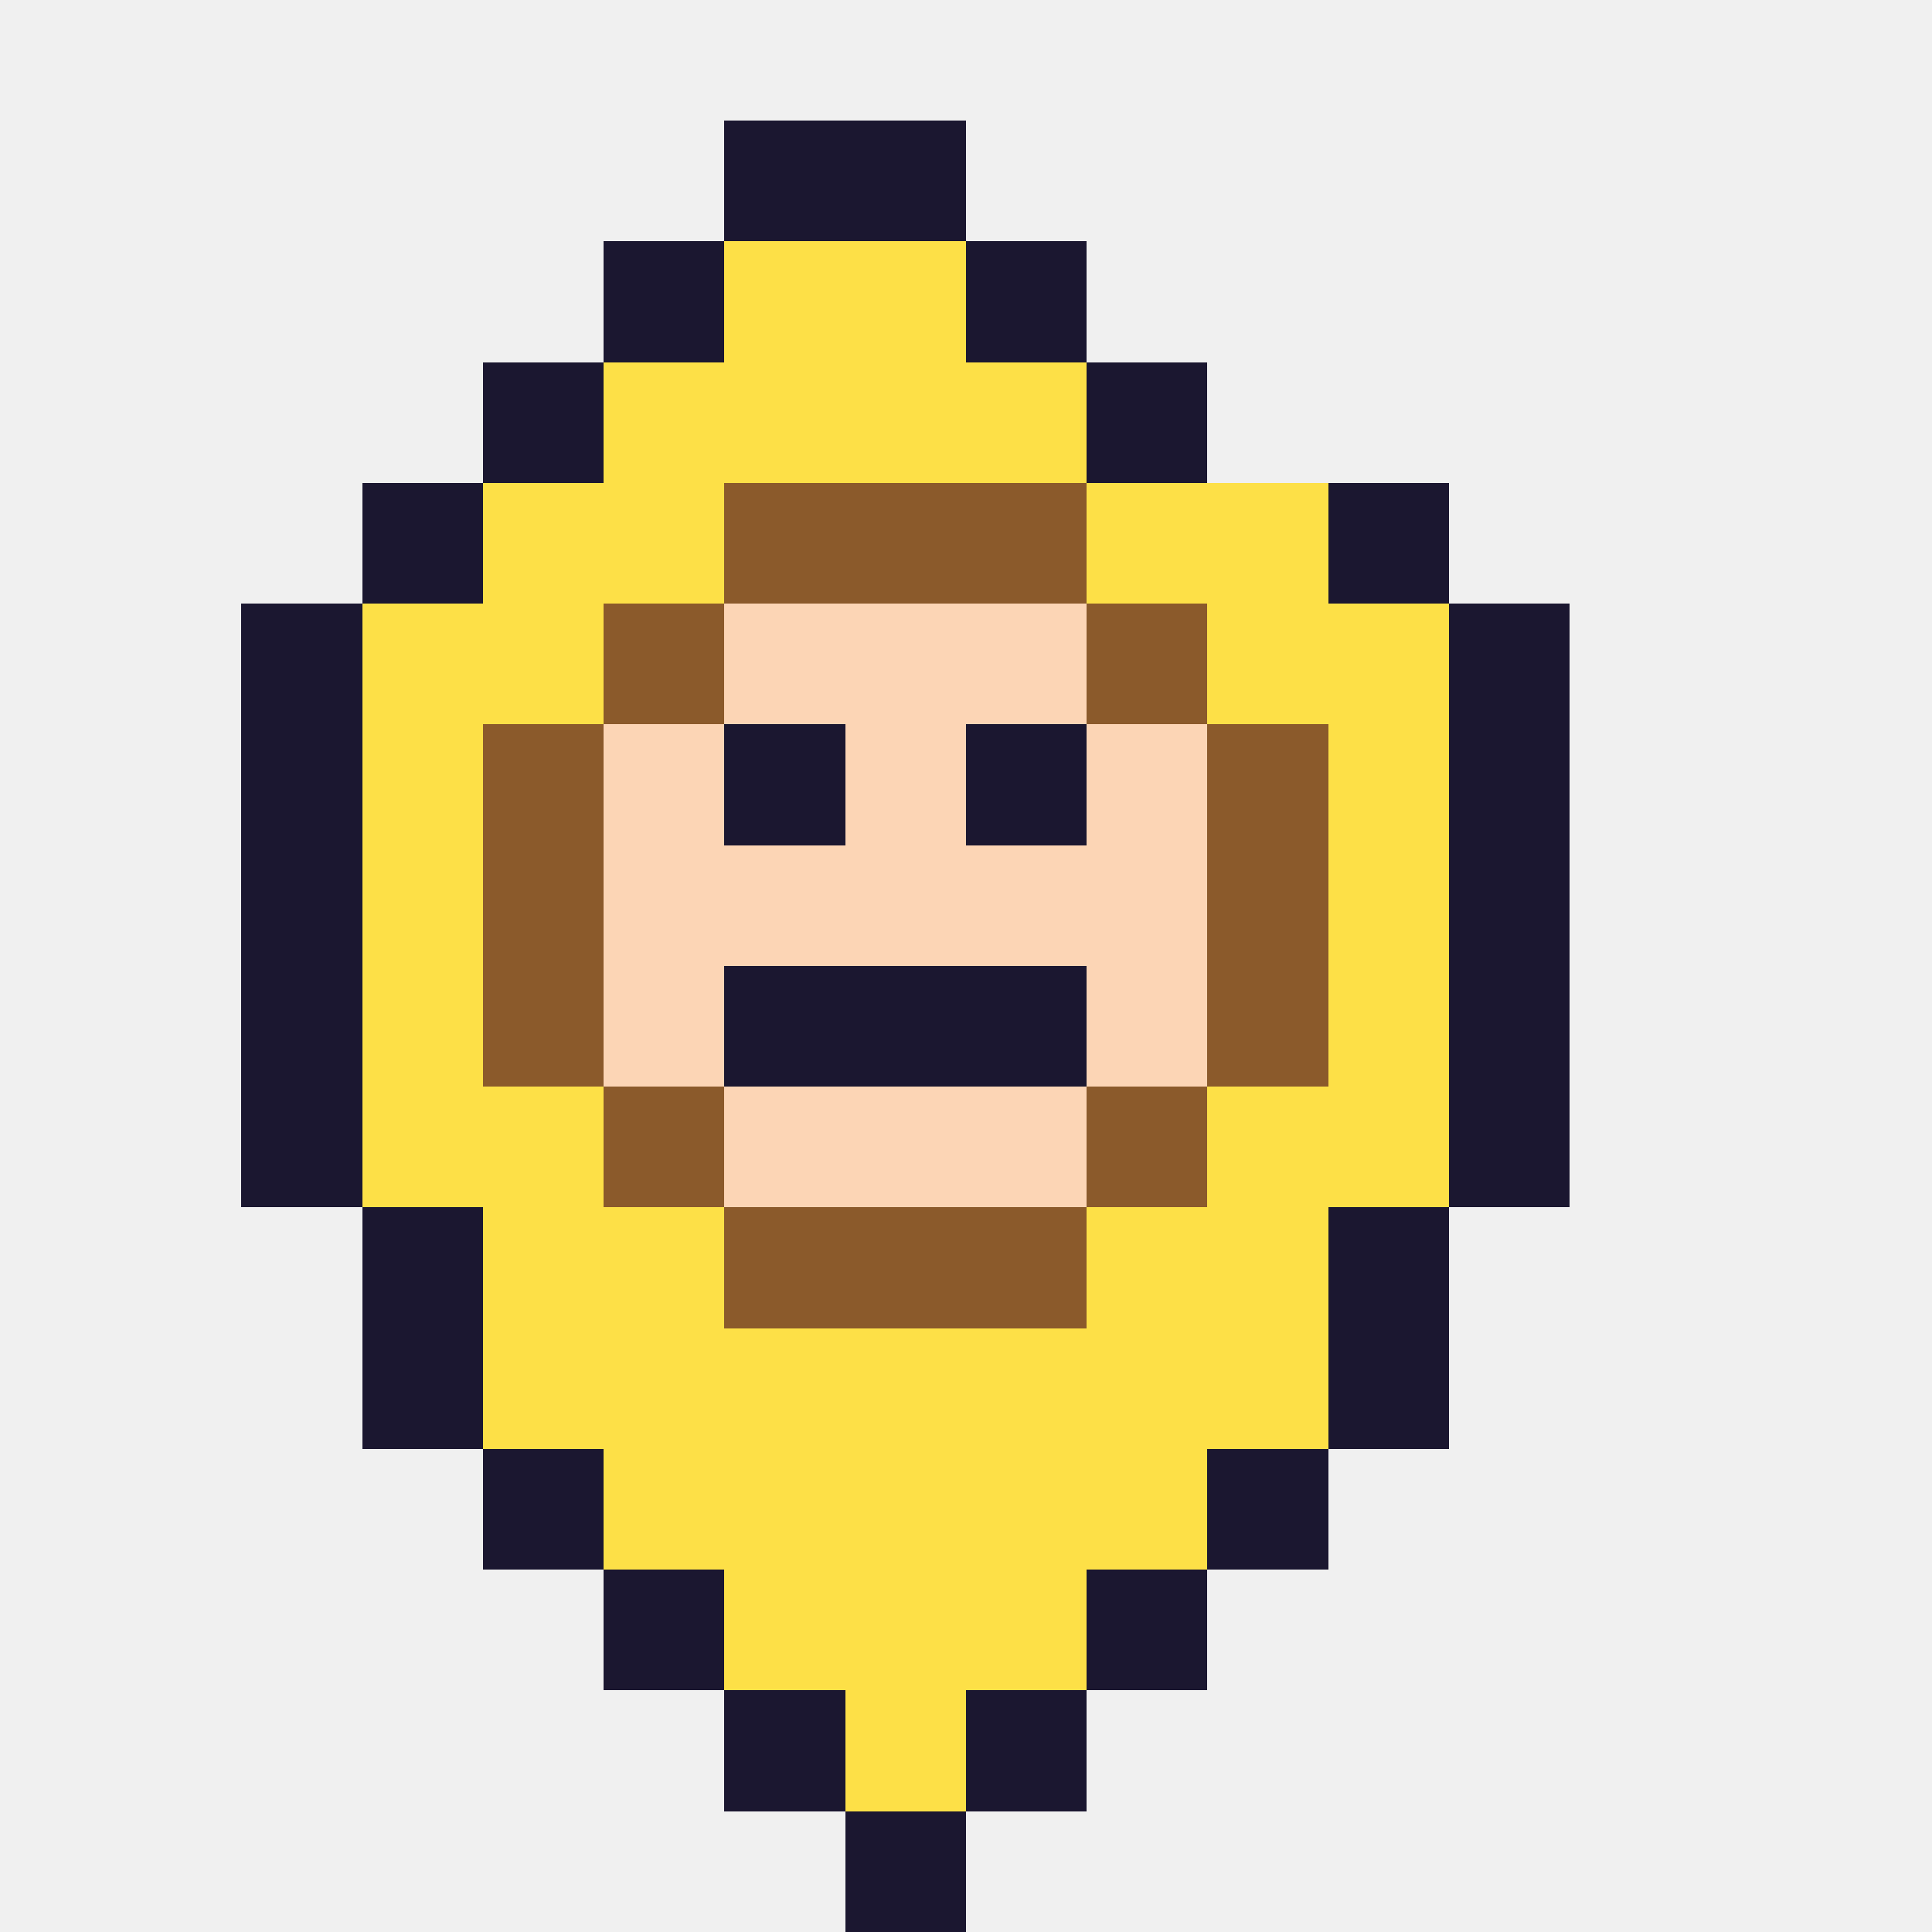
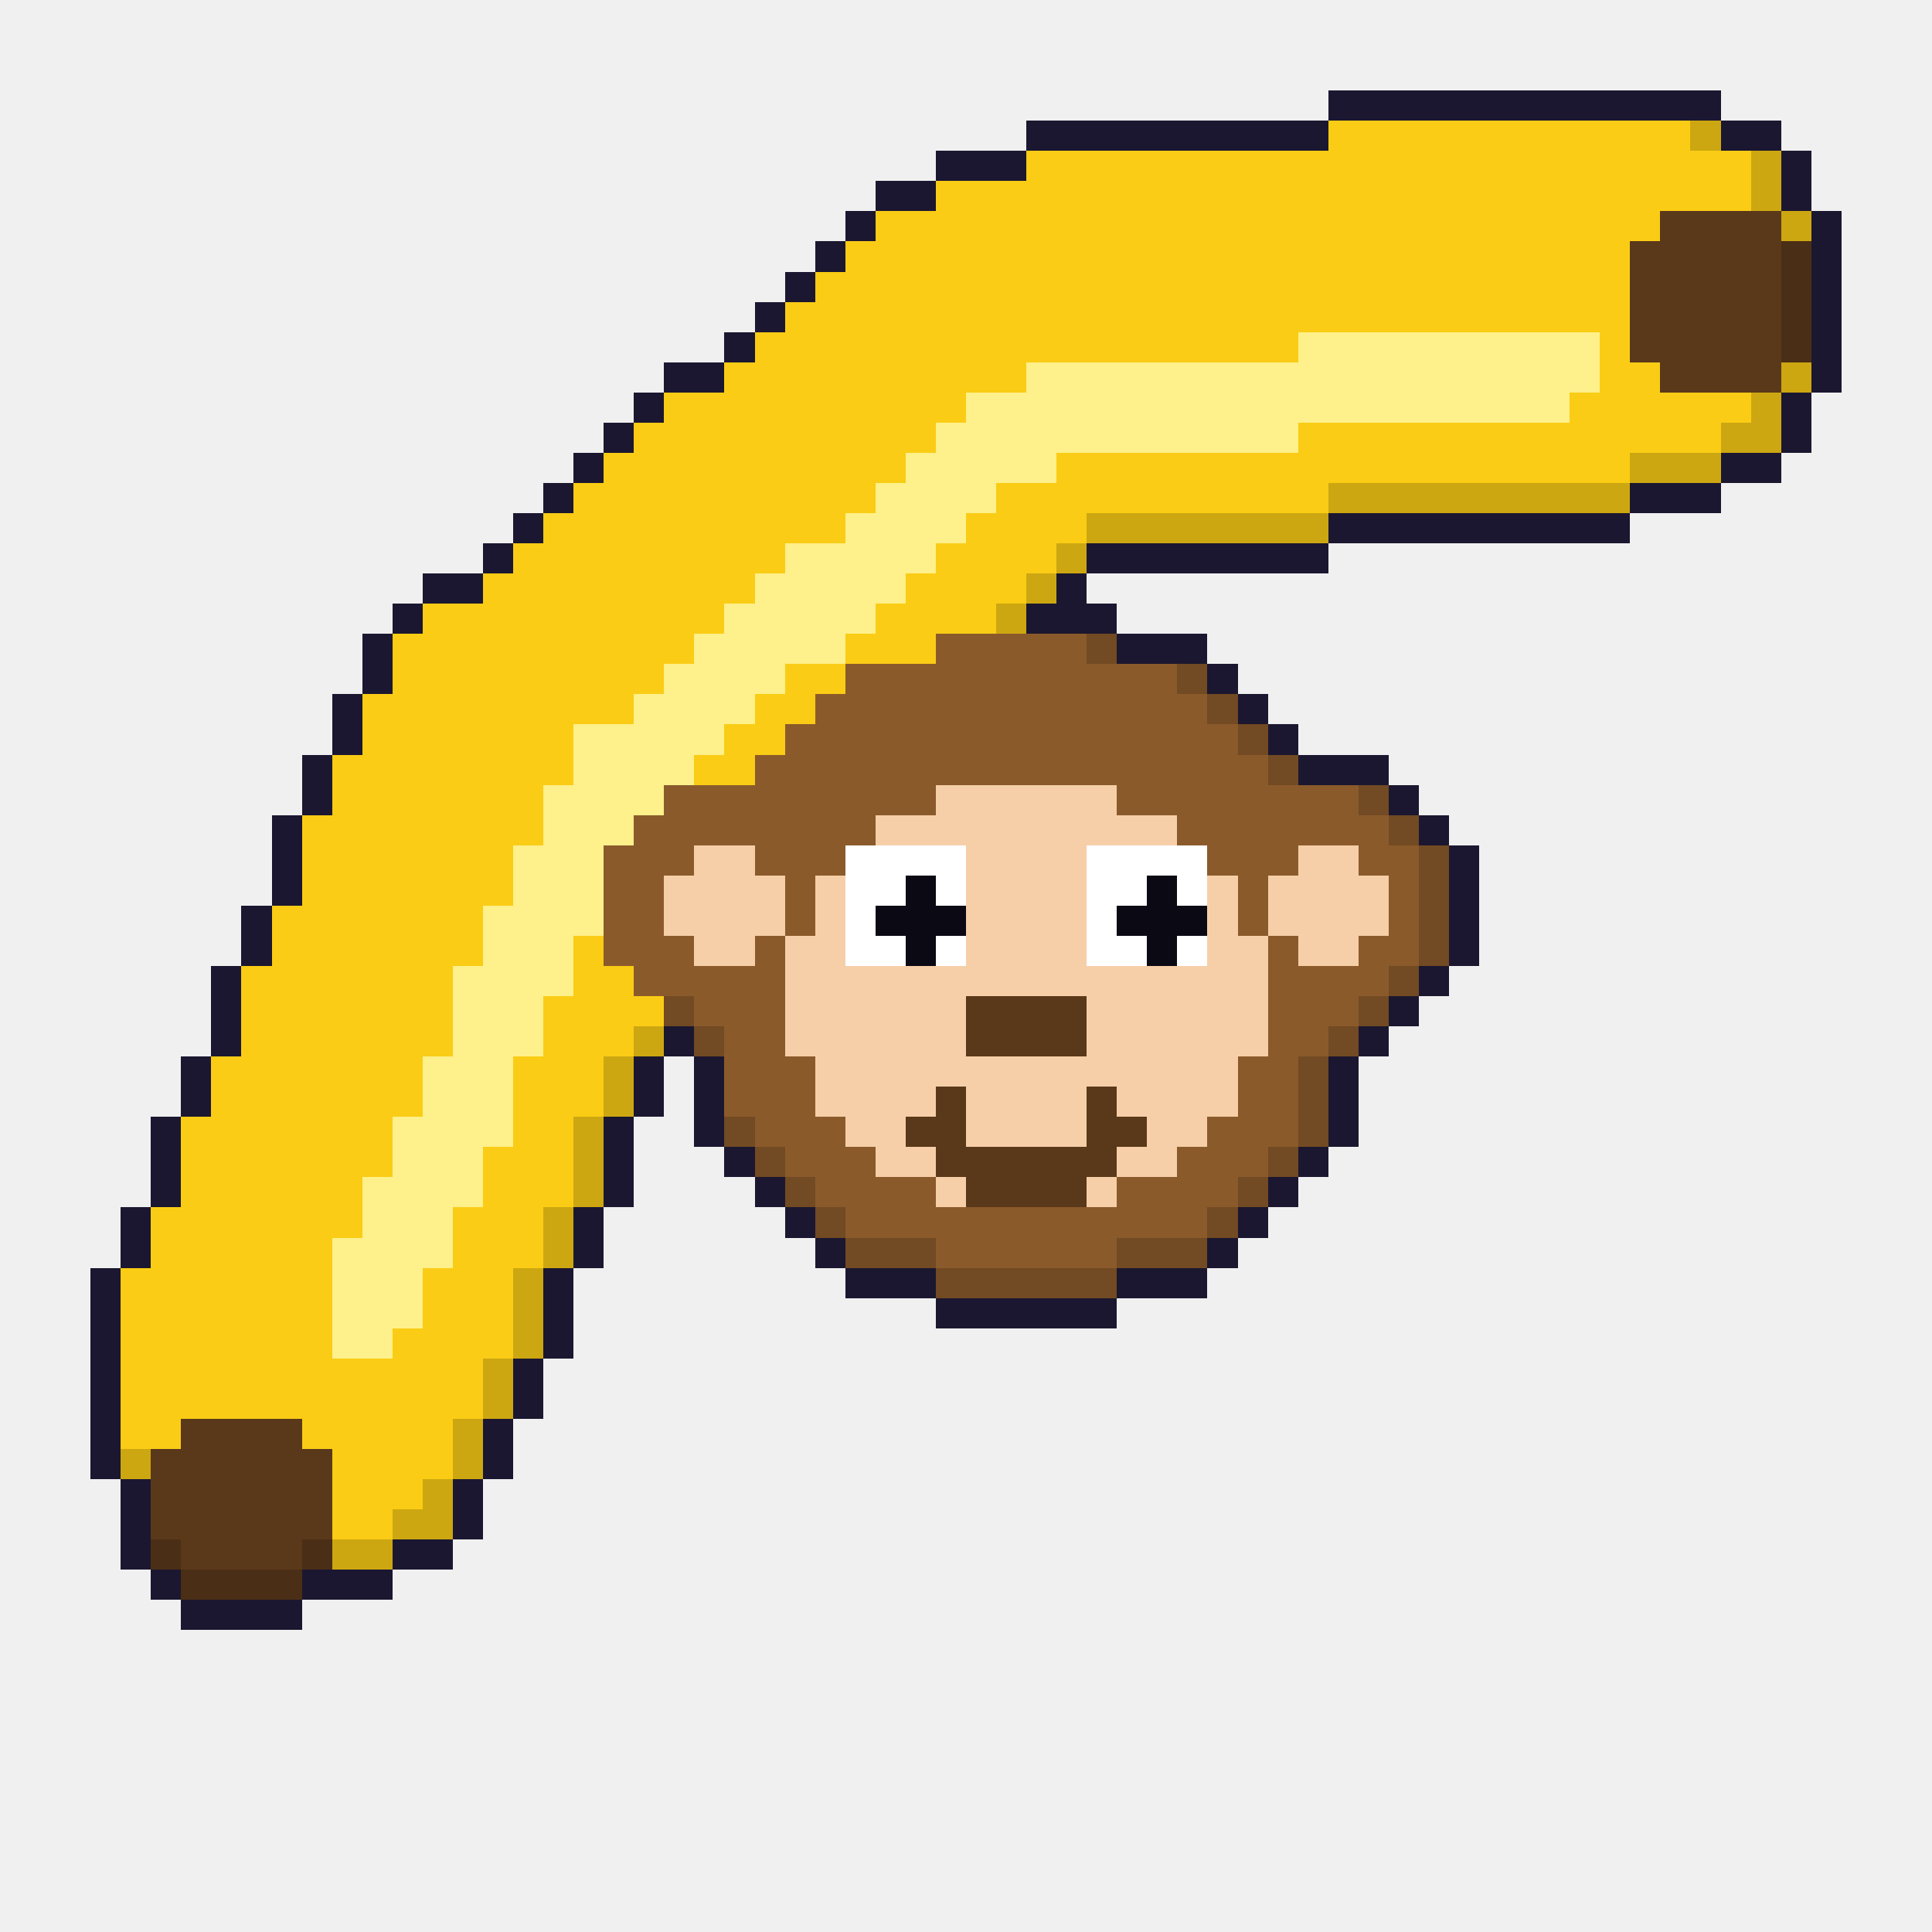
- <svg xmlns="http://www.w3.org/2000/svg" viewBox="0 0 16 16" shape-rendering="crispEdges">
-   <rect x="6" y="1" width="2" height="1" fill="#1b1730" />
-   <rect x="5" y="2" width="1" height="1" fill="#1b1730" />
-   <rect x="6" y="2" width="2" height="1" fill="#fde047" />
-   <rect x="8" y="2" width="1" height="1" fill="#1b1730" />
-   <rect x="4" y="3" width="1" height="1" fill="#1b1730" />
-   <rect x="5" y="3" width="4" height="1" fill="#fde047" />
-   <rect x="9" y="3" width="1" height="1" fill="#1b1730" />
-   <rect x="3" y="4" width="1" height="1" fill="#1b1730" />
-   <rect x="4" y="4" width="2" height="1" fill="#fde047" />
-   <rect x="6" y="4" width="3" height="1" fill="#8b5a2b" />
-   <rect x="9" y="4" width="2" height="1" fill="#fde047" />
-   <rect x="11" y="4" width="1" height="1" fill="#1b1730" />
-   <rect x="2" y="5" width="1" height="1" fill="#1b1730" />
-   <rect x="3" y="5" width="2" height="1" fill="#fde047" />
-   <rect x="5" y="5" width="1" height="1" fill="#8b5a2b" />
-   <rect x="6" y="5" width="3" height="1" fill="#fcd5b5" />
-   <rect x="9" y="5" width="1" height="1" fill="#8b5a2b" />
-   <rect x="10" y="5" width="2" height="1" fill="#fde047" />
-   <rect x="12" y="5" width="1" height="1" fill="#1b1730" />
-   <rect x="2" y="6" width="1" height="1" fill="#1b1730" />
-   <rect x="3" y="6" width="1" height="1" fill="#fde047" />
-   <rect x="4" y="6" width="1" height="1" fill="#8b5a2b" />
-   <rect x="5" y="6" width="1" height="1" fill="#fcd5b5" />
-   <rect x="6" y="6" width="1" height="1" fill="#1b1730" />
-   <rect x="7" y="6" width="1" height="1" fill="#fcd5b5" />
-   <rect x="8" y="6" width="1" height="1" fill="#1b1730" />
-   <rect x="9" y="6" width="1" height="1" fill="#fcd5b5" />
-   <rect x="10" y="6" width="1" height="1" fill="#8b5a2b" />
-   <rect x="11" y="6" width="1" height="1" fill="#fde047" />
-   <rect x="12" y="6" width="1" height="1" fill="#1b1730" />
-   <rect x="2" y="7" width="1" height="1" fill="#1b1730" />
-   <rect x="3" y="7" width="1" height="1" fill="#fde047" />
-   <rect x="4" y="7" width="1" height="1" fill="#8b5a2b" />
-   <rect x="5" y="7" width="5" height="1" fill="#fcd5b5" />
-   <rect x="10" y="7" width="1" height="1" fill="#8b5a2b" />
-   <rect x="11" y="7" width="1" height="1" fill="#fde047" />
-   <rect x="12" y="7" width="1" height="1" fill="#1b1730" />
-   <rect x="2" y="8" width="1" height="1" fill="#1b1730" />
-   <rect x="3" y="8" width="1" height="1" fill="#fde047" />
-   <rect x="4" y="8" width="1" height="1" fill="#8b5a2b" />
-   <rect x="5" y="8" width="1" height="1" fill="#fcd5b5" />
-   <rect x="6" y="8" width="3" height="1" fill="#1b1730" />
-   <rect x="9" y="8" width="1" height="1" fill="#fcd5b5" />
-   <rect x="10" y="8" width="1" height="1" fill="#8b5a2b" />
-   <rect x="11" y="8" width="1" height="1" fill="#fde047" />
-   <rect x="12" y="8" width="1" height="1" fill="#1b1730" />
-   <rect x="2" y="9" width="1" height="1" fill="#1b1730" />
-   <rect x="3" y="9" width="2" height="1" fill="#fde047" />
-   <rect x="5" y="9" width="1" height="1" fill="#8b5a2b" />
-   <rect x="6" y="9" width="3" height="1" fill="#fcd5b5" />
-   <rect x="9" y="9" width="1" height="1" fill="#8b5a2b" />
-   <rect x="10" y="9" width="2" height="1" fill="#fde047" />
-   <rect x="12" y="9" width="1" height="1" fill="#1b1730" />
-   <rect x="3" y="10" width="1" height="1" fill="#1b1730" />
-   <rect x="4" y="10" width="2" height="1" fill="#fde047" />
-   <rect x="6" y="10" width="3" height="1" fill="#8b5a2b" />
-   <rect x="9" y="10" width="2" height="1" fill="#fde047" />
-   <rect x="11" y="10" width="1" height="1" fill="#1b1730" />
-   <rect x="3" y="11" width="1" height="1" fill="#1b1730" />
-   <rect x="4" y="11" width="7" height="1" fill="#fde047" />
-   <rect x="11" y="11" width="1" height="1" fill="#1b1730" />
-   <rect x="4" y="12" width="1" height="1" fill="#1b1730" />
-   <rect x="5" y="12" width="5" height="1" fill="#fde047" />
-   <rect x="10" y="12" width="1" height="1" fill="#1b1730" />
-   <rect x="5" y="13" width="1" height="1" fill="#1b1730" />
-   <rect x="6" y="13" width="3" height="1" fill="#fde047" />
-   <rect x="9" y="13" width="1" height="1" fill="#1b1730" />
-   <rect x="6" y="14" width="1" height="1" fill="#1b1730" />
-   <rect x="7" y="14" width="1" height="1" fill="#fde047" />
-   <rect x="8" y="14" width="1" height="1" fill="#1b1730" />
-   <rect x="7" y="15" width="1" height="1" fill="#1b1730" />
+ <svg xmlns="http://www.w3.org/2000/svg" viewBox="0 0 64 64" shape-rendering="crispEdges">
+   <rect x="44" y="3" width="13" height="1" fill="#1b1730" />
+   <rect x="34" y="4" width="10" height="1" fill="#1b1730" />
+   <rect x="44" y="4" width="12" height="1" fill="#facc15" />
+   <rect x="56" y="4" width="1" height="1" fill="#cda711" />
+   <rect x="57" y="4" width="2" height="1" fill="#1b1730" />
+   <rect x="31" y="5" width="3" height="1" fill="#1b1730" />
+   <rect x="34" y="5" width="24" height="1" fill="#facc15" />
+   <rect x="58" y="5" width="1" height="2" fill="#cda711" />
+   <rect x="59" y="5" width="1" height="2" fill="#1b1730" />
+   <rect x="29" y="6" width="2" height="1" fill="#1b1730" />
+   <rect x="31" y="6" width="27" height="1" fill="#facc15" />
+   <rect x="28" y="7" width="1" height="1" fill="#1b1730" />
+   <rect x="29" y="7" width="26" height="1" fill="#facc15" />
+   <rect x="55" y="7" width="4" height="1" fill="#5a381a" />
+   <rect x="59" y="7" width="1" height="1" fill="#cda711" />
+   <rect x="60" y="7" width="1" height="6" fill="#1b1730" />
+   <rect x="27" y="8" width="1" height="1" fill="#1b1730" />
+   <rect x="28" y="8" width="26" height="1" fill="#facc15" />
+   <rect x="54" y="8" width="5" height="4" fill="#5a381a" />
+   <rect x="59" y="8" width="1" height="4" fill="#4a2e15" />
+   <rect x="26" y="9" width="1" height="1" fill="#1b1730" />
+   <rect x="27" y="9" width="27" height="1" fill="#facc15" />
+   <rect x="25" y="10" width="1" height="1" fill="#1b1730" />
+   <rect x="26" y="10" width="28" height="1" fill="#facc15" />
+   <rect x="24" y="11" width="1" height="1" fill="#1b1730" />
+   <rect x="25" y="11" width="18" height="1" fill="#facc15" />
+   <rect x="43" y="11" width="10" height="1" fill="#fef08a" />
+   <rect x="53" y="11" width="1" height="1" fill="#facc15" />
+   <rect x="22" y="12" width="2" height="1" fill="#1b1730" />
+   <rect x="24" y="12" width="10" height="1" fill="#facc15" />
+   <rect x="34" y="12" width="19" height="1" fill="#fef08a" />
+   <rect x="53" y="12" width="2" height="1" fill="#facc15" />
+   <rect x="55" y="12" width="4" height="1" fill="#5a381a" />
+   <rect x="59" y="12" width="1" height="1" fill="#cda711" />
+   <rect x="21" y="13" width="1" height="1" fill="#1b1730" />
+   <rect x="22" y="13" width="10" height="1" fill="#facc15" />
+   <rect x="32" y="13" width="20" height="1" fill="#fef08a" />
+   <rect x="52" y="13" width="6" height="1" fill="#facc15" />
+   <rect x="58" y="13" width="1" height="1" fill="#cda711" />
+   <rect x="59" y="13" width="1" height="2" fill="#1b1730" />
+   <rect x="20" y="14" width="1" height="1" fill="#1b1730" />
+   <rect x="21" y="14" width="10" height="1" fill="#facc15" />
+   <rect x="31" y="14" width="12" height="1" fill="#fef08a" />
+   <rect x="43" y="14" width="14" height="1" fill="#facc15" />
+   <rect x="57" y="14" width="2" height="1" fill="#cda711" />
+   <rect x="19" y="15" width="1" height="1" fill="#1b1730" />
+   <rect x="20" y="15" width="10" height="1" fill="#facc15" />
+   <rect x="30" y="15" width="5" height="1" fill="#fef08a" />
+   <rect x="35" y="15" width="19" height="1" fill="#facc15" />
+   <rect x="54" y="15" width="3" height="1" fill="#cda711" />
+   <rect x="57" y="15" width="2" height="1" fill="#1b1730" />
+   <rect x="18" y="16" width="1" height="1" fill="#1b1730" />
+   <rect x="19" y="16" width="10" height="1" fill="#facc15" />
+   <rect x="29" y="16" width="4" height="1" fill="#fef08a" />
+   <rect x="33" y="16" width="11" height="1" fill="#facc15" />
+   <rect x="44" y="16" width="10" height="1" fill="#cda711" />
+   <rect x="54" y="16" width="3" height="1" fill="#1b1730" />
+   <rect x="17" y="17" width="1" height="1" fill="#1b1730" />
+   <rect x="18" y="17" width="10" height="1" fill="#facc15" />
+   <rect x="28" y="17" width="4" height="1" fill="#fef08a" />
+   <rect x="32" y="17" width="4" height="1" fill="#facc15" />
+   <rect x="36" y="17" width="8" height="1" fill="#cda711" />
+   <rect x="44" y="17" width="10" height="1" fill="#1b1730" />
+   <rect x="16" y="18" width="1" height="1" fill="#1b1730" />
+   <rect x="17" y="18" width="9" height="1" fill="#facc15" />
+   <rect x="26" y="18" width="5" height="1" fill="#fef08a" />
+   <rect x="31" y="18" width="4" height="1" fill="#facc15" />
+   <rect x="35" y="18" width="1" height="1" fill="#cda711" />
+   <rect x="36" y="18" width="8" height="1" fill="#1b1730" />
+   <rect x="14" y="19" width="2" height="1" fill="#1b1730" />
+   <rect x="16" y="19" width="9" height="1" fill="#facc15" />
+   <rect x="25" y="19" width="5" height="1" fill="#fef08a" />
+   <rect x="30" y="19" width="4" height="1" fill="#facc15" />
+   <rect x="34" y="19" width="1" height="1" fill="#cda711" />
+   <rect x="35" y="19" width="1" height="1" fill="#1b1730" />
+   <rect x="13" y="20" width="1" height="1" fill="#1b1730" />
+   <rect x="14" y="20" width="10" height="1" fill="#facc15" />
+   <rect x="24" y="20" width="5" height="1" fill="#fef08a" />
+   <rect x="29" y="20" width="4" height="1" fill="#facc15" />
+   <rect x="33" y="20" width="1" height="1" fill="#cda711" />
+   <rect x="34" y="20" width="3" height="1" fill="#1b1730" />
+   <rect x="12" y="21" width="1" height="2" fill="#1b1730" />
+   <rect x="13" y="21" width="10" height="1" fill="#facc15" />
+   <rect x="23" y="21" width="5" height="1" fill="#fef08a" />
+   <rect x="28" y="21" width="3" height="1" fill="#facc15" />
+   <rect x="31" y="21" width="5" height="1" fill="#8b5a2b" />
+   <rect x="36" y="21" width="1" height="1" fill="#724a23" />
+   <rect x="37" y="21" width="3" height="1" fill="#1b1730" />
+   <rect x="13" y="22" width="9" height="1" fill="#facc15" />
+   <rect x="22" y="22" width="4" height="1" fill="#fef08a" />
+   <rect x="26" y="22" width="2" height="1" fill="#facc15" />
+   <rect x="28" y="22" width="11" height="1" fill="#8b5a2b" />
+   <rect x="39" y="22" width="1" height="1" fill="#724a23" />
+   <rect x="40" y="22" width="1" height="1" fill="#1b1730" />
+   <rect x="11" y="23" width="1" height="2" fill="#1b1730" />
+   <rect x="12" y="23" width="9" height="1" fill="#facc15" />
+   <rect x="21" y="23" width="4" height="1" fill="#fef08a" />
+   <rect x="25" y="23" width="2" height="1" fill="#facc15" />
+   <rect x="27" y="23" width="13" height="1" fill="#8b5a2b" />
+   <rect x="40" y="23" width="1" height="1" fill="#724a23" />
+   <rect x="41" y="23" width="1" height="1" fill="#1b1730" />
+   <rect x="12" y="24" width="7" height="1" fill="#facc15" />
+   <rect x="19" y="24" width="5" height="1" fill="#fef08a" />
+   <rect x="24" y="24" width="2" height="1" fill="#facc15" />
+   <rect x="26" y="24" width="15" height="1" fill="#8b5a2b" />
+   <rect x="41" y="24" width="1" height="1" fill="#724a23" />
+   <rect x="42" y="24" width="1" height="1" fill="#1b1730" />
+   <rect x="10" y="25" width="1" height="2" fill="#1b1730" />
+   <rect x="11" y="25" width="8" height="1" fill="#facc15" />
+   <rect x="19" y="25" width="4" height="1" fill="#fef08a" />
+   <rect x="23" y="25" width="2" height="1" fill="#facc15" />
+   <rect x="25" y="25" width="17" height="1" fill="#8b5a2b" />
+   <rect x="42" y="25" width="1" height="1" fill="#724a23" />
+   <rect x="43" y="25" width="3" height="1" fill="#1b1730" />
+   <rect x="11" y="26" width="7" height="1" fill="#facc15" />
+   <rect x="18" y="26" width="4" height="1" fill="#fef08a" />
+   <rect x="22" y="26" width="9" height="1" fill="#8b5a2b" />
+   <rect x="31" y="26" width="6" height="1" fill="#f6cfa8" />
+   <rect x="37" y="26" width="8" height="1" fill="#8b5a2b" />
+   <rect x="45" y="26" width="1" height="1" fill="#724a23" />
+   <rect x="46" y="26" width="1" height="1" fill="#1b1730" />
+   <rect x="9" y="27" width="1" height="3" fill="#1b1730" />
+   <rect x="10" y="27" width="8" height="1" fill="#facc15" />
+   <rect x="18" y="27" width="3" height="1" fill="#fef08a" />
+   <rect x="21" y="27" width="8" height="1" fill="#8b5a2b" />
+   <rect x="29" y="27" width="10" height="1" fill="#f6cfa8" />
+   <rect x="39" y="27" width="7" height="1" fill="#8b5a2b" />
+   <rect x="46" y="27" width="1" height="1" fill="#724a23" />
+   <rect x="47" y="27" width="1" height="1" fill="#1b1730" />
+   <rect x="10" y="28" width="7" height="2" fill="#facc15" />
+   <rect x="17" y="28" width="3" height="2" fill="#fef08a" />
+   <rect x="20" y="28" width="3" height="1" fill="#8b5a2b" />
+   <rect x="23" y="28" width="2" height="1" fill="#f6cfa8" />
+   <rect x="25" y="28" width="3" height="1" fill="#8b5a2b" />
+   <rect x="28" y="28" width="4" height="1" fill="#ffffff" />
+   <rect x="32" y="28" width="4" height="4" fill="#f6cfa8" />
+   <rect x="36" y="28" width="4" height="1" fill="#ffffff" />
+   <rect x="40" y="28" width="3" height="1" fill="#8b5a2b" />
+   <rect x="43" y="28" width="2" height="1" fill="#f6cfa8" />
+   <rect x="45" y="28" width="2" height="1" fill="#8b5a2b" />
+   <rect x="47" y="28" width="1" height="4" fill="#724a23" />
+   <rect x="48" y="28" width="1" height="4" fill="#1b1730" />
+   <rect x="20" y="29" width="2" height="2" fill="#8b5a2b" />
+   <rect x="22" y="29" width="4" height="2" fill="#f6cfa8" />
+   <rect x="26" y="29" width="1" height="2" fill="#8b5a2b" />
+   <rect x="27" y="29" width="1" height="2" fill="#f6cfa8" />
+   <rect x="28" y="29" width="2" height="1" fill="#ffffff" />
+   <rect x="30" y="29" width="1" height="1" fill="#0b0a14" />
+   <rect x="31" y="29" width="1" height="1" fill="#ffffff" />
+   <rect x="36" y="29" width="2" height="1" fill="#ffffff" />
+   <rect x="38" y="29" width="1" height="1" fill="#0b0a14" />
+   <rect x="39" y="29" width="1" height="1" fill="#ffffff" />
+   <rect x="40" y="29" width="1" height="2" fill="#f6cfa8" />
+   <rect x="41" y="29" width="1" height="2" fill="#8b5a2b" />
+   <rect x="42" y="29" width="4" height="2" fill="#f6cfa8" />
+   <rect x="46" y="29" width="1" height="2" fill="#8b5a2b" />
+   <rect x="8" y="30" width="1" height="2" fill="#1b1730" />
+   <rect x="9" y="30" width="7" height="2" fill="#facc15" />
+   <rect x="16" y="30" width="4" height="1" fill="#fef08a" />
+   <rect x="28" y="30" width="1" height="1" fill="#ffffff" />
+   <rect x="29" y="30" width="3" height="1" fill="#0b0a14" />
+   <rect x="36" y="30" width="1" height="1" fill="#ffffff" />
+   <rect x="37" y="30" width="3" height="1" fill="#0b0a14" />
+   <rect x="16" y="31" width="3" height="1" fill="#fef08a" />
+   <rect x="19" y="31" width="1" height="1" fill="#facc15" />
+   <rect x="20" y="31" width="3" height="1" fill="#8b5a2b" />
+   <rect x="23" y="31" width="2" height="1" fill="#f6cfa8" />
+   <rect x="25" y="31" width="1" height="1" fill="#8b5a2b" />
+   <rect x="26" y="31" width="2" height="1" fill="#f6cfa8" />
+   <rect x="28" y="31" width="2" height="1" fill="#ffffff" />
+   <rect x="30" y="31" width="1" height="1" fill="#0b0a14" />
+   <rect x="31" y="31" width="1" height="1" fill="#ffffff" />
+   <rect x="36" y="31" width="2" height="1" fill="#ffffff" />
+   <rect x="38" y="31" width="1" height="1" fill="#0b0a14" />
+   <rect x="39" y="31" width="1" height="1" fill="#ffffff" />
+   <rect x="40" y="31" width="2" height="1" fill="#f6cfa8" />
+   <rect x="42" y="31" width="1" height="1" fill="#8b5a2b" />
+   <rect x="43" y="31" width="2" height="1" fill="#f6cfa8" />
+   <rect x="45" y="31" width="2" height="1" fill="#8b5a2b" />
+   <rect x="7" y="32" width="1" height="3" fill="#1b1730" />
+   <rect x="8" y="32" width="7" height="3" fill="#facc15" />
+   <rect x="15" y="32" width="4" height="1" fill="#fef08a" />
+   <rect x="19" y="32" width="2" height="1" fill="#facc15" />
+   <rect x="21" y="32" width="5" height="1" fill="#8b5a2b" />
+   <rect x="26" y="32" width="16" height="1" fill="#f6cfa8" />
+   <rect x="42" y="32" width="4" height="1" fill="#8b5a2b" />
+   <rect x="46" y="32" width="1" height="1" fill="#724a23" />
+   <rect x="47" y="32" width="1" height="1" fill="#1b1730" />
+   <rect x="15" y="33" width="3" height="2" fill="#fef08a" />
+   <rect x="18" y="33" width="4" height="1" fill="#facc15" />
+   <rect x="22" y="33" width="1" height="1" fill="#724a23" />
+   <rect x="23" y="33" width="3" height="1" fill="#8b5a2b" />
+   <rect x="26" y="33" width="6" height="2" fill="#f6cfa8" />
+   <rect x="32" y="33" width="4" height="2" fill="#5a381a" />
+   <rect x="36" y="33" width="6" height="2" fill="#f6cfa8" />
+   <rect x="42" y="33" width="3" height="1" fill="#8b5a2b" />
+   <rect x="45" y="33" width="1" height="1" fill="#724a23" />
+   <rect x="46" y="33" width="1" height="1" fill="#1b1730" />
+   <rect x="18" y="34" width="3" height="1" fill="#facc15" />
+   <rect x="21" y="34" width="1" height="1" fill="#cda711" />
+   <rect x="22" y="34" width="1" height="1" fill="#1b1730" />
+   <rect x="23" y="34" width="1" height="1" fill="#724a23" />
+   <rect x="24" y="34" width="2" height="1" fill="#8b5a2b" />
+   <rect x="42" y="34" width="2" height="1" fill="#8b5a2b" />
+   <rect x="44" y="34" width="1" height="1" fill="#724a23" />
+   <rect x="45" y="34" width="1" height="1" fill="#1b1730" />
+   <rect x="6" y="35" width="1" height="2" fill="#1b1730" />
+   <rect x="7" y="35" width="7" height="2" fill="#facc15" />
+   <rect x="14" y="35" width="3" height="2" fill="#fef08a" />
+   <rect x="17" y="35" width="3" height="2" fill="#facc15" />
+   <rect x="20" y="35" width="1" height="2" fill="#cda711" />
+   <rect x="21" y="35" width="1" height="2" fill="#1b1730" />
+   <rect x="23" y="35" width="1" height="3" fill="#1b1730" />
+   <rect x="24" y="35" width="3" height="2" fill="#8b5a2b" />
+   <rect x="27" y="35" width="14" height="1" fill="#f6cfa8" />
+   <rect x="41" y="35" width="2" height="2" fill="#8b5a2b" />
+   <rect x="43" y="35" width="1" height="3" fill="#724a23" />
+   <rect x="44" y="35" width="1" height="3" fill="#1b1730" />
+   <rect x="27" y="36" width="4" height="1" fill="#f6cfa8" />
+   <rect x="31" y="36" width="1" height="1" fill="#5a381a" />
+   <rect x="32" y="36" width="4" height="2" fill="#f6cfa8" />
+   <rect x="36" y="36" width="1" height="1" fill="#5a381a" />
+   <rect x="37" y="36" width="4" height="1" fill="#f6cfa8" />
+   <rect x="5" y="37" width="1" height="3" fill="#1b1730" />
+   <rect x="6" y="37" width="7" height="2" fill="#facc15" />
+   <rect x="13" y="37" width="4" height="1" fill="#fef08a" />
+   <rect x="17" y="37" width="2" height="1" fill="#facc15" />
+   <rect x="19" y="37" width="1" height="3" fill="#cda711" />
+   <rect x="20" y="37" width="1" height="3" fill="#1b1730" />
+   <rect x="24" y="37" width="1" height="1" fill="#724a23" />
+   <rect x="25" y="37" width="3" height="1" fill="#8b5a2b" />
+   <rect x="28" y="37" width="2" height="1" fill="#f6cfa8" />
+   <rect x="30" y="37" width="2" height="1" fill="#5a381a" />
+   <rect x="36" y="37" width="2" height="1" fill="#5a381a" />
+   <rect x="38" y="37" width="2" height="1" fill="#f6cfa8" />
+   <rect x="40" y="37" width="3" height="1" fill="#8b5a2b" />
+   <rect x="13" y="38" width="3" height="1" fill="#fef08a" />
+   <rect x="16" y="38" width="3" height="2" fill="#facc15" />
+   <rect x="24" y="38" width="1" height="1" fill="#1b1730" />
+   <rect x="25" y="38" width="1" height="1" fill="#724a23" />
+   <rect x="26" y="38" width="3" height="1" fill="#8b5a2b" />
+   <rect x="29" y="38" width="2" height="1" fill="#f6cfa8" />
+   <rect x="31" y="38" width="6" height="1" fill="#5a381a" />
+   <rect x="37" y="38" width="2" height="1" fill="#f6cfa8" />
+   <rect x="39" y="38" width="3" height="1" fill="#8b5a2b" />
+   <rect x="42" y="38" width="1" height="1" fill="#724a23" />
+   <rect x="43" y="38" width="1" height="1" fill="#1b1730" />
+   <rect x="6" y="39" width="6" height="1" fill="#facc15" />
+   <rect x="12" y="39" width="4" height="1" fill="#fef08a" />
+   <rect x="25" y="39" width="1" height="1" fill="#1b1730" />
+   <rect x="26" y="39" width="1" height="1" fill="#724a23" />
+   <rect x="27" y="39" width="4" height="1" fill="#8b5a2b" />
+   <rect x="31" y="39" width="1" height="1" fill="#f6cfa8" />
+   <rect x="32" y="39" width="4" height="1" fill="#5a381a" />
+   <rect x="36" y="39" width="1" height="1" fill="#f6cfa8" />
+   <rect x="37" y="39" width="4" height="1" fill="#8b5a2b" />
+   <rect x="41" y="39" width="1" height="1" fill="#724a23" />
+   <rect x="42" y="39" width="1" height="1" fill="#1b1730" />
+   <rect x="4" y="40" width="1" height="2" fill="#1b1730" />
+   <rect x="5" y="40" width="7" height="1" fill="#facc15" />
+   <rect x="12" y="40" width="3" height="1" fill="#fef08a" />
+   <rect x="15" y="40" width="3" height="2" fill="#facc15" />
+   <rect x="18" y="40" width="1" height="2" fill="#cda711" />
+   <rect x="19" y="40" width="1" height="2" fill="#1b1730" />
+   <rect x="26" y="40" width="1" height="1" fill="#1b1730" />
+   <rect x="27" y="40" width="1" height="1" fill="#724a23" />
+   <rect x="28" y="40" width="12" height="1" fill="#8b5a2b" />
+   <rect x="40" y="40" width="1" height="1" fill="#724a23" />
+   <rect x="41" y="40" width="1" height="1" fill="#1b1730" />
+   <rect x="5" y="41" width="6" height="1" fill="#facc15" />
+   <rect x="11" y="41" width="4" height="1" fill="#fef08a" />
+   <rect x="27" y="41" width="1" height="1" fill="#1b1730" />
+   <rect x="28" y="41" width="3" height="1" fill="#724a23" />
+   <rect x="31" y="41" width="6" height="1" fill="#8b5a2b" />
+   <rect x="37" y="41" width="3" height="1" fill="#724a23" />
+   <rect x="40" y="41" width="1" height="1" fill="#1b1730" />
+   <rect x="3" y="42" width="1" height="7" fill="#1b1730" />
+   <rect x="4" y="42" width="7" height="3" fill="#facc15" />
+   <rect x="11" y="42" width="3" height="2" fill="#fef08a" />
+   <rect x="14" y="42" width="3" height="2" fill="#facc15" />
+   <rect x="17" y="42" width="1" height="3" fill="#cda711" />
+   <rect x="18" y="42" width="1" height="3" fill="#1b1730" />
+   <rect x="28" y="42" width="3" height="1" fill="#1b1730" />
+   <rect x="31" y="42" width="6" height="1" fill="#724a23" />
+   <rect x="37" y="42" width="3" height="1" fill="#1b1730" />
+   <rect x="31" y="43" width="6" height="1" fill="#1b1730" />
+   <rect x="11" y="44" width="2" height="1" fill="#fef08a" />
+   <rect x="13" y="44" width="4" height="1" fill="#facc15" />
+   <rect x="4" y="45" width="12" height="2" fill="#facc15" />
+   <rect x="16" y="45" width="1" height="2" fill="#cda711" />
+   <rect x="17" y="45" width="1" height="2" fill="#1b1730" />
+   <rect x="4" y="47" width="2" height="1" fill="#facc15" />
+   <rect x="6" y="47" width="4" height="1" fill="#5a381a" />
+   <rect x="10" y="47" width="5" height="1" fill="#facc15" />
+   <rect x="15" y="47" width="1" height="2" fill="#cda711" />
+   <rect x="16" y="47" width="1" height="2" fill="#1b1730" />
+   <rect x="4" y="48" width="1" height="1" fill="#cda711" />
+   <rect x="5" y="48" width="6" height="3" fill="#5a381a" />
+   <rect x="11" y="48" width="4" height="1" fill="#facc15" />
+   <rect x="4" y="49" width="1" height="3" fill="#1b1730" />
+   <rect x="11" y="49" width="3" height="1" fill="#facc15" />
+   <rect x="14" y="49" width="1" height="1" fill="#cda711" />
+   <rect x="15" y="49" width="1" height="2" fill="#1b1730" />
+   <rect x="11" y="50" width="2" height="1" fill="#facc15" />
+   <rect x="13" y="50" width="2" height="1" fill="#cda711" />
+   <rect x="5" y="51" width="1" height="1" fill="#4a2e15" />
+   <rect x="6" y="51" width="4" height="1" fill="#5a381a" />
+   <rect x="10" y="51" width="1" height="1" fill="#4a2e15" />
+   <rect x="11" y="51" width="2" height="1" fill="#cda711" />
+   <rect x="13" y="51" width="2" height="1" fill="#1b1730" />
+   <rect x="5" y="52" width="1" height="1" fill="#1b1730" />
+   <rect x="6" y="52" width="4" height="1" fill="#4a2e15" />
+   <rect x="10" y="52" width="3" height="1" fill="#1b1730" />
+   <rect x="6" y="53" width="4" height="1" fill="#1b1730" />
</svg>
